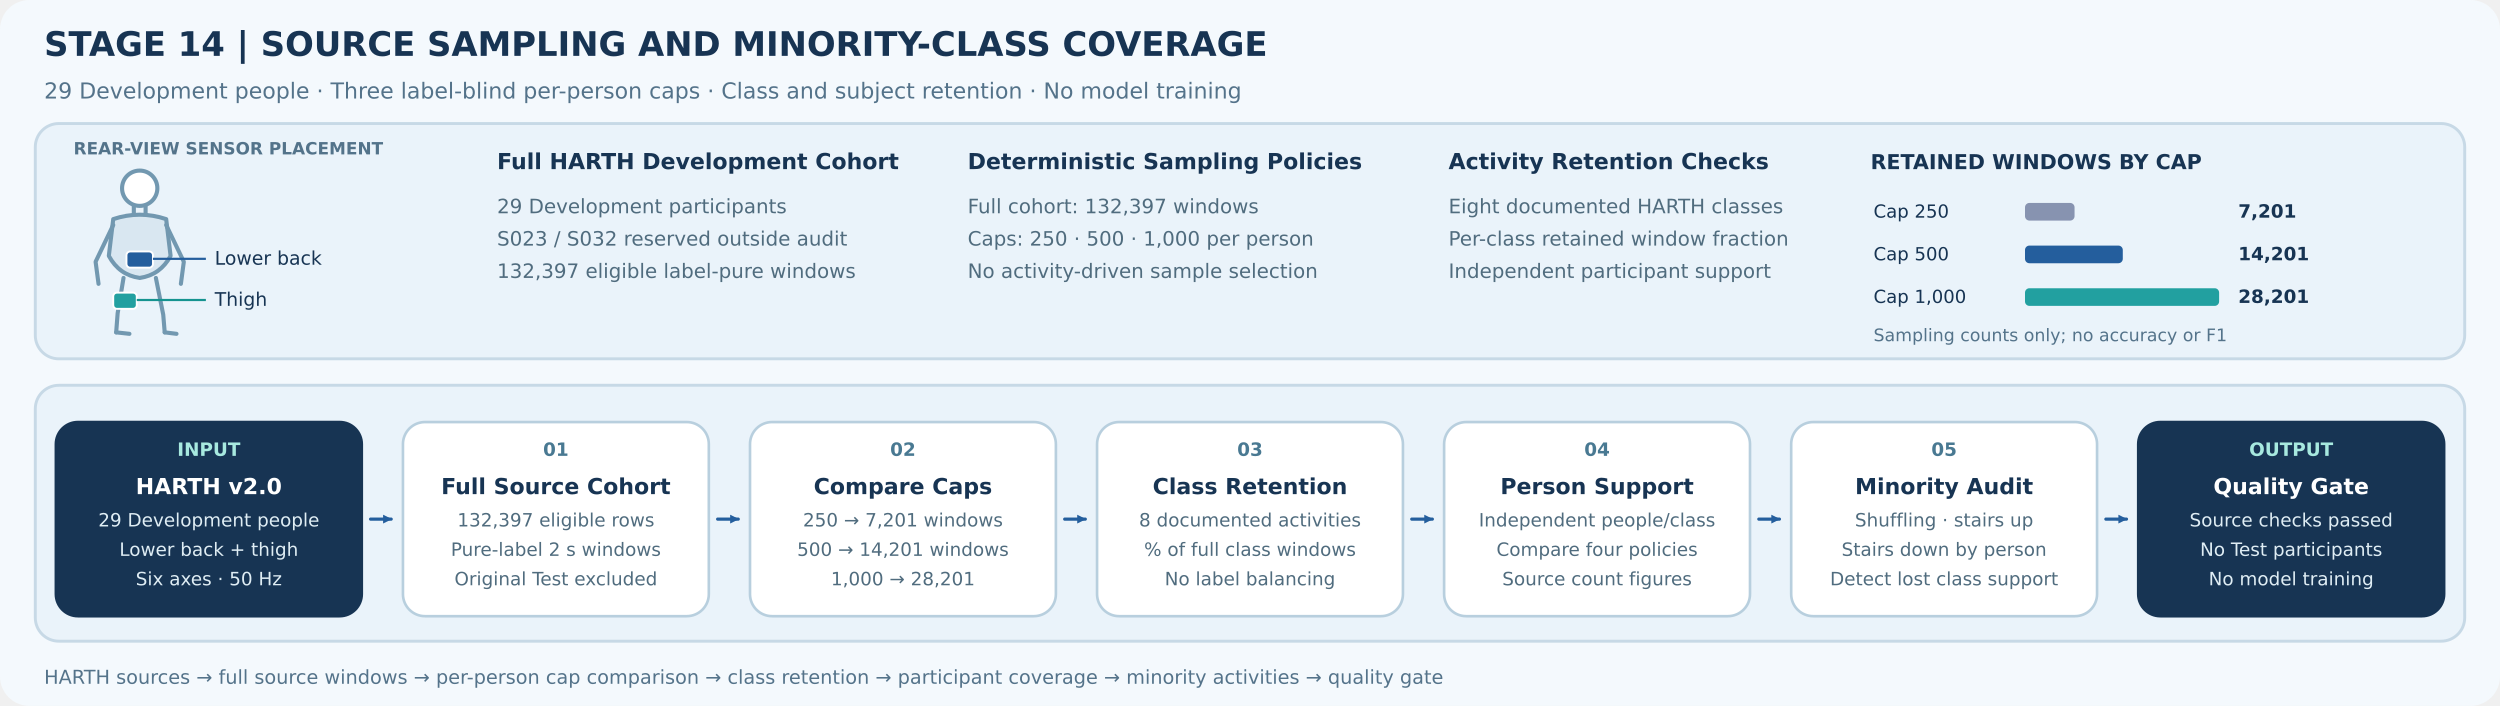
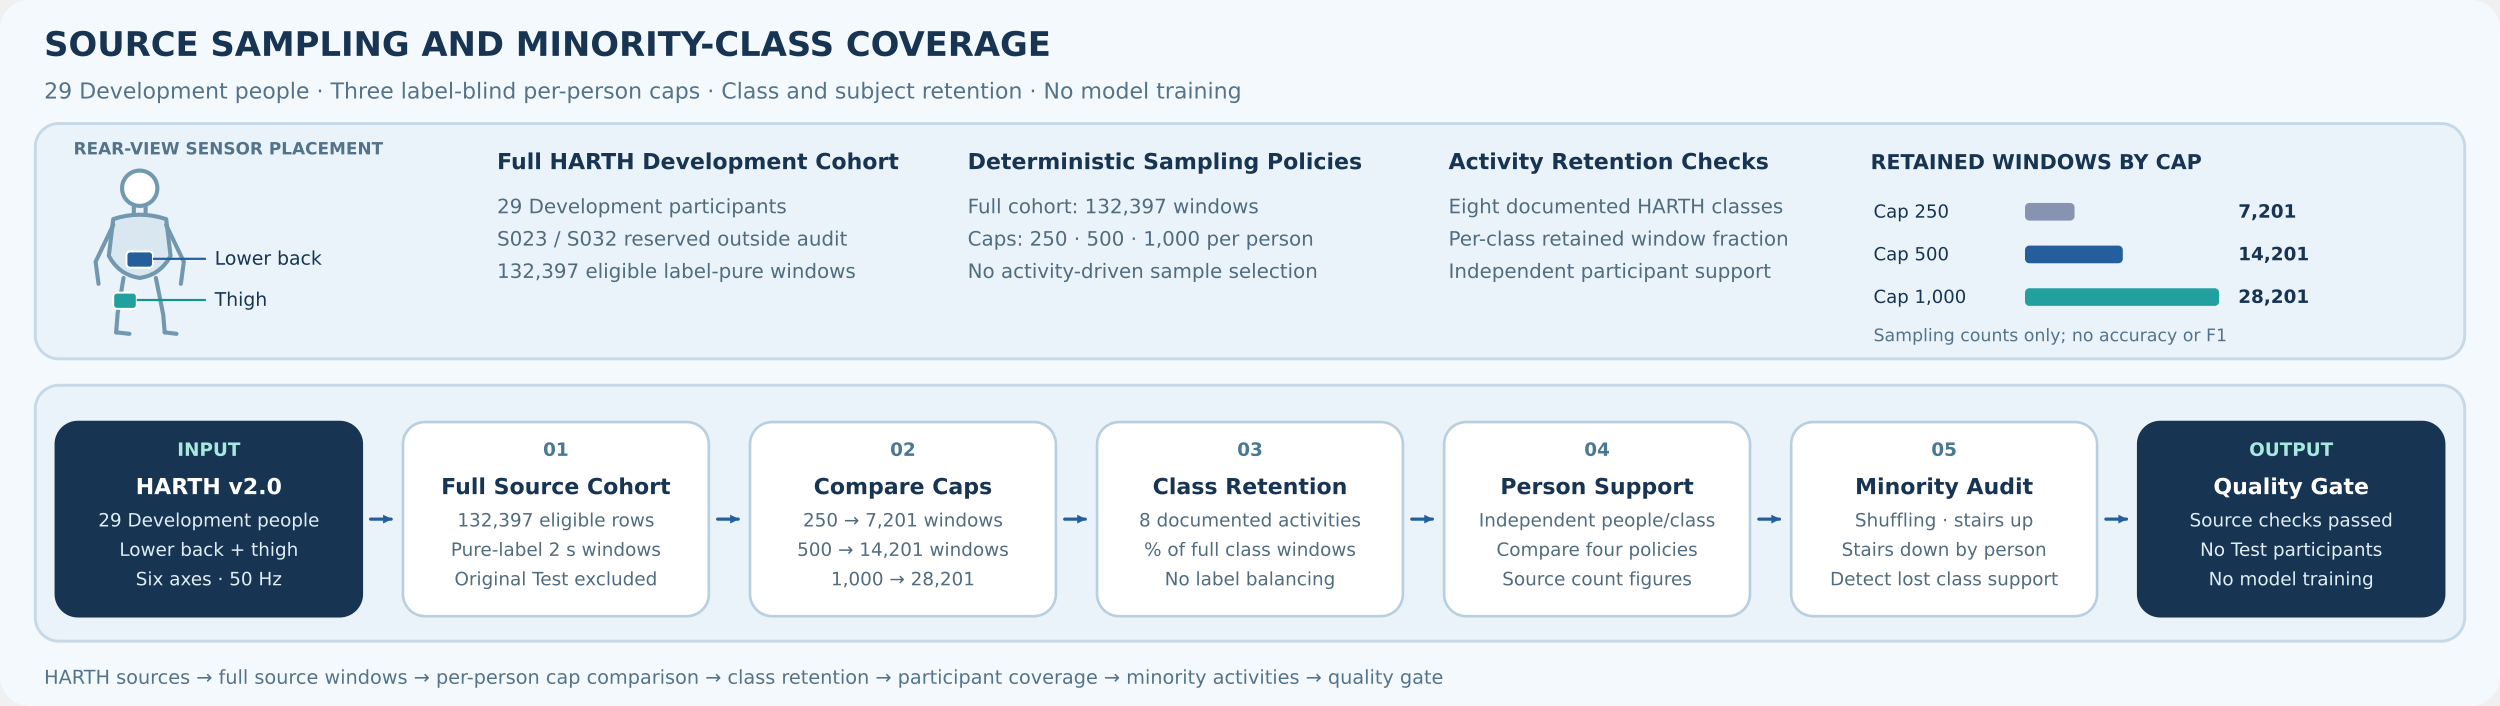
<svg xmlns="http://www.w3.org/2000/svg" width="1700" height="480" viewBox="0 0 1700 480" role="img" aria-labelledby="title desc">
  <defs>
    <marker id="small-arrow" markerUnits="userSpaceOnUse" markerWidth="6" markerHeight="6" refX="5.5" refY="3" orient="auto">
      <path d="M0 0 L6 3 L0 6 Z" fill="#245E9D" />
    </marker>
  </defs>
  <rect width="1700" height="480" rx="20" fill="#F4F9FD" />
  <g font-family="DejaVu Sans, Arial, sans-serif">
-     <text x="30" y="38" font-size="23" font-weight="700" fill="#173453">STAGE 14 | SOURCE SAMPLING AND MINORITY-CLASS COVERAGE</text>
+     <text x="30" y="38" font-size="23" font-weight="700" fill="#173453">SOURCE SAMPLING AND MINORITY-CLASS COVERAGE</text>
    <text x="30" y="67" font-size="15" fill="#54738A">29 Development people · Three label-blind per-person caps · Class and subject retention · No model training</text>
    <rect x="24" y="84" width="1652" height="160" rx="16" fill="#EAF3FA" stroke="#C7D9E6" stroke-width="2" />
    <rect x="24" y="262" width="1652" height="174" rx="16" fill="#EAF3FA" stroke="#C7D9E6" stroke-width="2" />
    <g aria-label="Rear-view two-sensor placement, completely within context panel">
      <text x="50" y="105" font-size="11.5" font-weight="700" fill="#53738A">REAR-VIEW SENSOR PLACEMENT</text>
      <g stroke="#7298B0" stroke-width="2.8" stroke-linecap="round" stroke-linejoin="round">
        <circle cx="95" cy="128" r="12" fill="#FFFFFF" />
        <path d="M91 140 L91 147 M99 140 L99 147" fill="none" />
        <path d="M77 149 Q95 143 113 149 L116 174 Q109 187 95 189 Q81 187 74 174 Z" fill="#D9E7F1" />
        <path d="M77 153 L65 178 L67 193 M113 153 L125 178 L123 193" fill="none" />
        <path d="M84 189 L80 213 L79 226 M106 189 L111 214 L112 226" fill="none" />
        <path d="M79 226 L88 227 M112 226 L120 227" fill="none" />
      </g>
      <rect x="86" y="171" width="18" height="11" rx="2.5" fill="#245E9D" stroke="#FFFFFF" stroke-width="1.3" />
      <rect x="77" y="199" width="16" height="11" rx="2.5" fill="#22A0A0" stroke="#FFFFFF" stroke-width="1.3" />
      <path d="M104 176 H140" stroke="#245E9D" stroke-width="1.5" />
      <text x="146" y="180" font-size="12.8" fill="#173453">Lower back</text>
      <path d="M93 204 H140" stroke="#15938F" stroke-width="1.5" />
      <text x="146" y="208" font-size="12.8" fill="#173453">Thigh</text>
    </g>
    <g>
      <text x="338" y="115" font-size="15" font-weight="700" fill="#173453">Full HARTH Development Cohort</text>
      <text x="338" y="145" font-size="13.5" fill="#506C7E">29 Development participants</text>
      <text x="338" y="167" font-size="13.5" fill="#506C7E">S023 / S032 reserved outside audit</text>
      <text x="338" y="189" font-size="13.5" fill="#506C7E">132,397 eligible label-pure windows</text>
    </g>
    <g>
      <text x="658" y="115" font-size="15" font-weight="700" fill="#173453">Deterministic Sampling Policies</text>
      <text x="658" y="145" font-size="13.5" fill="#506C7E">Full cohort: 132,397 windows</text>
      <text x="658" y="167" font-size="13.5" fill="#506C7E">Caps: 250 · 500 · 1,000 per person</text>
      <text x="658" y="189" font-size="13.5" fill="#506C7E">No activity-driven sample selection</text>
    </g>
    <g>
      <text x="985" y="115" font-size="15" font-weight="700" fill="#173453">Activity Retention Checks</text>
      <text x="985" y="145" font-size="13.5" fill="#506C7E">Eight documented HARTH classes</text>
      <text x="985" y="167" font-size="13.5" fill="#506C7E">Per-class retained window fraction</text>
      <text x="985" y="189" font-size="13.5" fill="#506C7E">Independent participant support</text>
    </g>
    <g aria-label="Observed source-window counts under three label-blind per-person cap policies">
      <text x="1272" y="115" font-size="14" font-weight="700" fill="#173453">RETAINED WINDOWS BY CAP</text>
      <text x="1274" y="148" font-size="12.3" fill="#173453">Cap 250</text>
      <rect x="1377" y="138" width="33.7" height="12" rx="3" fill="#8793B0" />
      <text x="1522" y="148" font-size="12.5" font-weight="700" fill="#173453">7,201</text>
      <text x="1274" y="177" font-size="12.3" fill="#173453">Cap 500</text>
      <rect x="1377" y="167" width="66.5" height="12" rx="3" fill="#245E9D" />
      <text x="1522" y="177" font-size="12.5" font-weight="700" fill="#173453">14,201</text>
      <text x="1274" y="206" font-size="12.3" fill="#173453">Cap 1,000</text>
      <rect x="1377" y="196" width="132.0" height="12" rx="3" fill="#22A0A0" />
      <text x="1522" y="206" font-size="12.5" font-weight="700" fill="#173453">28,201</text>
      <text x="1274" y="232" font-size="11.8" fill="#54738A">Sampling counts only; no accuracy or F1</text>
    </g>
    <g aria-label="Six identical short inter-block arrows">
      <path d="M252 353 H266" fill="none" stroke="#245E9D" stroke-width="2.2" stroke-linecap="round" marker-end="url(#small-arrow)" />
      <path d="M488 353 H502" fill="none" stroke="#245E9D" stroke-width="2.2" stroke-linecap="round" marker-end="url(#small-arrow)" />
      <path d="M724 353 H738" fill="none" stroke="#245E9D" stroke-width="2.2" stroke-linecap="round" marker-end="url(#small-arrow)" />
      <path d="M960 353 H974" fill="none" stroke="#245E9D" stroke-width="2.2" stroke-linecap="round" marker-end="url(#small-arrow)" />
      <path d="M1196 353 H1210" fill="none" stroke="#245E9D" stroke-width="2.2" stroke-linecap="round" marker-end="url(#small-arrow)" />
      <path d="M1432 353 H1446" fill="none" stroke="#245E9D" stroke-width="2.2" stroke-linecap="round" marker-end="url(#small-arrow)" />
    </g>
    <g aria-label="Seven matched-protocol research workflow blocks">
      <g class="process-block">
        <rect x="38" y="287" width="208" height="132" rx="15" fill="#173453" stroke="#173453" stroke-width="1.8" />
        <text x="142" y="310" text-anchor="middle" font-size="12.5" font-weight="700" fill="#A7E9DF">INPUT</text>
        <text x="142" y="336" text-anchor="middle" font-size="15" font-weight="700" fill="#FFFFFF">HARTH v2.0</text>
        <text x="142" y="358" text-anchor="middle" font-size="12.5" fill="#DFEDF4">29 Development people</text>
        <text x="142" y="378" text-anchor="middle" font-size="12.5" fill="#DFEDF4">Lower back + thigh</text>
        <text x="142" y="398" text-anchor="middle" font-size="12.5" fill="#DFEDF4">Six axes · 50 Hz</text>
      </g>
      <g class="process-block">
        <rect x="274" y="287" width="208" height="132" rx="15" fill="#FFFFFF" stroke="#B8CFDE" stroke-width="1.8" />
        <text x="378" y="310" text-anchor="middle" font-size="12.5" font-weight="700" fill="#497992">01</text>
        <text x="378" y="336" text-anchor="middle" font-size="15" font-weight="700" fill="#173453">Full Source Cohort</text>
        <text x="378" y="358" text-anchor="middle" font-size="12.5" fill="#506C7E">132,397 eligible rows</text>
        <text x="378" y="378" text-anchor="middle" font-size="12.5" fill="#506C7E">Pure-label 2 s windows</text>
        <text x="378" y="398" text-anchor="middle" font-size="12.5" fill="#506C7E">Original Test excluded</text>
      </g>
      <g class="process-block">
        <rect x="510" y="287" width="208" height="132" rx="15" fill="#FFFFFF" stroke="#B8CFDE" stroke-width="1.8" />
        <text x="614" y="310" text-anchor="middle" font-size="12.5" font-weight="700" fill="#497992">02</text>
        <text x="614" y="336" text-anchor="middle" font-size="15" font-weight="700" fill="#173453">Compare Caps</text>
        <text x="614" y="358" text-anchor="middle" font-size="12.5" fill="#506C7E">250 → 7,201 windows</text>
        <text x="614" y="378" text-anchor="middle" font-size="12.5" fill="#506C7E">500 → 14,201 windows</text>
        <text x="614" y="398" text-anchor="middle" font-size="12.5" fill="#506C7E">1,000 → 28,201</text>
      </g>
      <g class="process-block">
        <rect x="746" y="287" width="208" height="132" rx="15" fill="#FFFFFF" stroke="#B8CFDE" stroke-width="1.8" />
        <text x="850" y="310" text-anchor="middle" font-size="12.5" font-weight="700" fill="#497992">03</text>
        <text x="850" y="336" text-anchor="middle" font-size="15" font-weight="700" fill="#173453">Class Retention</text>
        <text x="850" y="358" text-anchor="middle" font-size="12.5" fill="#506C7E">8 documented activities</text>
        <text x="850" y="378" text-anchor="middle" font-size="12.5" fill="#506C7E">% of full class windows</text>
        <text x="850" y="398" text-anchor="middle" font-size="12.5" fill="#506C7E">No label balancing</text>
      </g>
      <g class="process-block">
        <rect x="982" y="287" width="208" height="132" rx="15" fill="#FFFFFF" stroke="#B8CFDE" stroke-width="1.8" />
        <text x="1086" y="310" text-anchor="middle" font-size="12.5" font-weight="700" fill="#497992">04</text>
        <text x="1086" y="336" text-anchor="middle" font-size="15" font-weight="700" fill="#173453">Person Support</text>
        <text x="1086" y="358" text-anchor="middle" font-size="12.5" fill="#506C7E">Independent people/class</text>
        <text x="1086" y="378" text-anchor="middle" font-size="12.5" fill="#506C7E">Compare four policies</text>
        <text x="1086" y="398" text-anchor="middle" font-size="12.5" fill="#506C7E">Source count figures</text>
      </g>
      <g class="process-block">
        <rect x="1218" y="287" width="208" height="132" rx="15" fill="#FFFFFF" stroke="#B8CFDE" stroke-width="1.8" />
        <text x="1322" y="310" text-anchor="middle" font-size="12.5" font-weight="700" fill="#497992">05</text>
        <text x="1322" y="336" text-anchor="middle" font-size="15" font-weight="700" fill="#173453">Minority Audit</text>
        <text x="1322" y="358" text-anchor="middle" font-size="12.5" fill="#506C7E">Shuffling · stairs up</text>
        <text x="1322" y="378" text-anchor="middle" font-size="12.5" fill="#506C7E">Stairs down by person</text>
        <text x="1322" y="398" text-anchor="middle" font-size="12.5" fill="#506C7E">Detect lost class support</text>
      </g>
      <g class="process-block">
        <rect x="1454" y="287" width="208" height="132" rx="15" fill="#173453" stroke="#173453" stroke-width="1.8" />
        <text x="1558" y="310" text-anchor="middle" font-size="12.5" font-weight="700" fill="#A7E9DF">OUTPUT</text>
        <text x="1558" y="336" text-anchor="middle" font-size="15" font-weight="700" fill="#FFFFFF">Quality Gate</text>
        <text x="1558" y="358" text-anchor="middle" font-size="12.5" fill="#DFEDF4">Source checks passed</text>
        <text x="1558" y="378" text-anchor="middle" font-size="12.5" fill="#DFEDF4">No Test participants</text>
        <text x="1558" y="398" text-anchor="middle" font-size="12.5" fill="#DFEDF4">No model training</text>
      </g>
    </g>
    <text x="30" y="465" font-size="13.1" fill="#54738A">HARTH sources → full source windows → per-person cap comparison → class retention → participant coverage → minority activities → quality gate</text>
  </g>
</svg>
